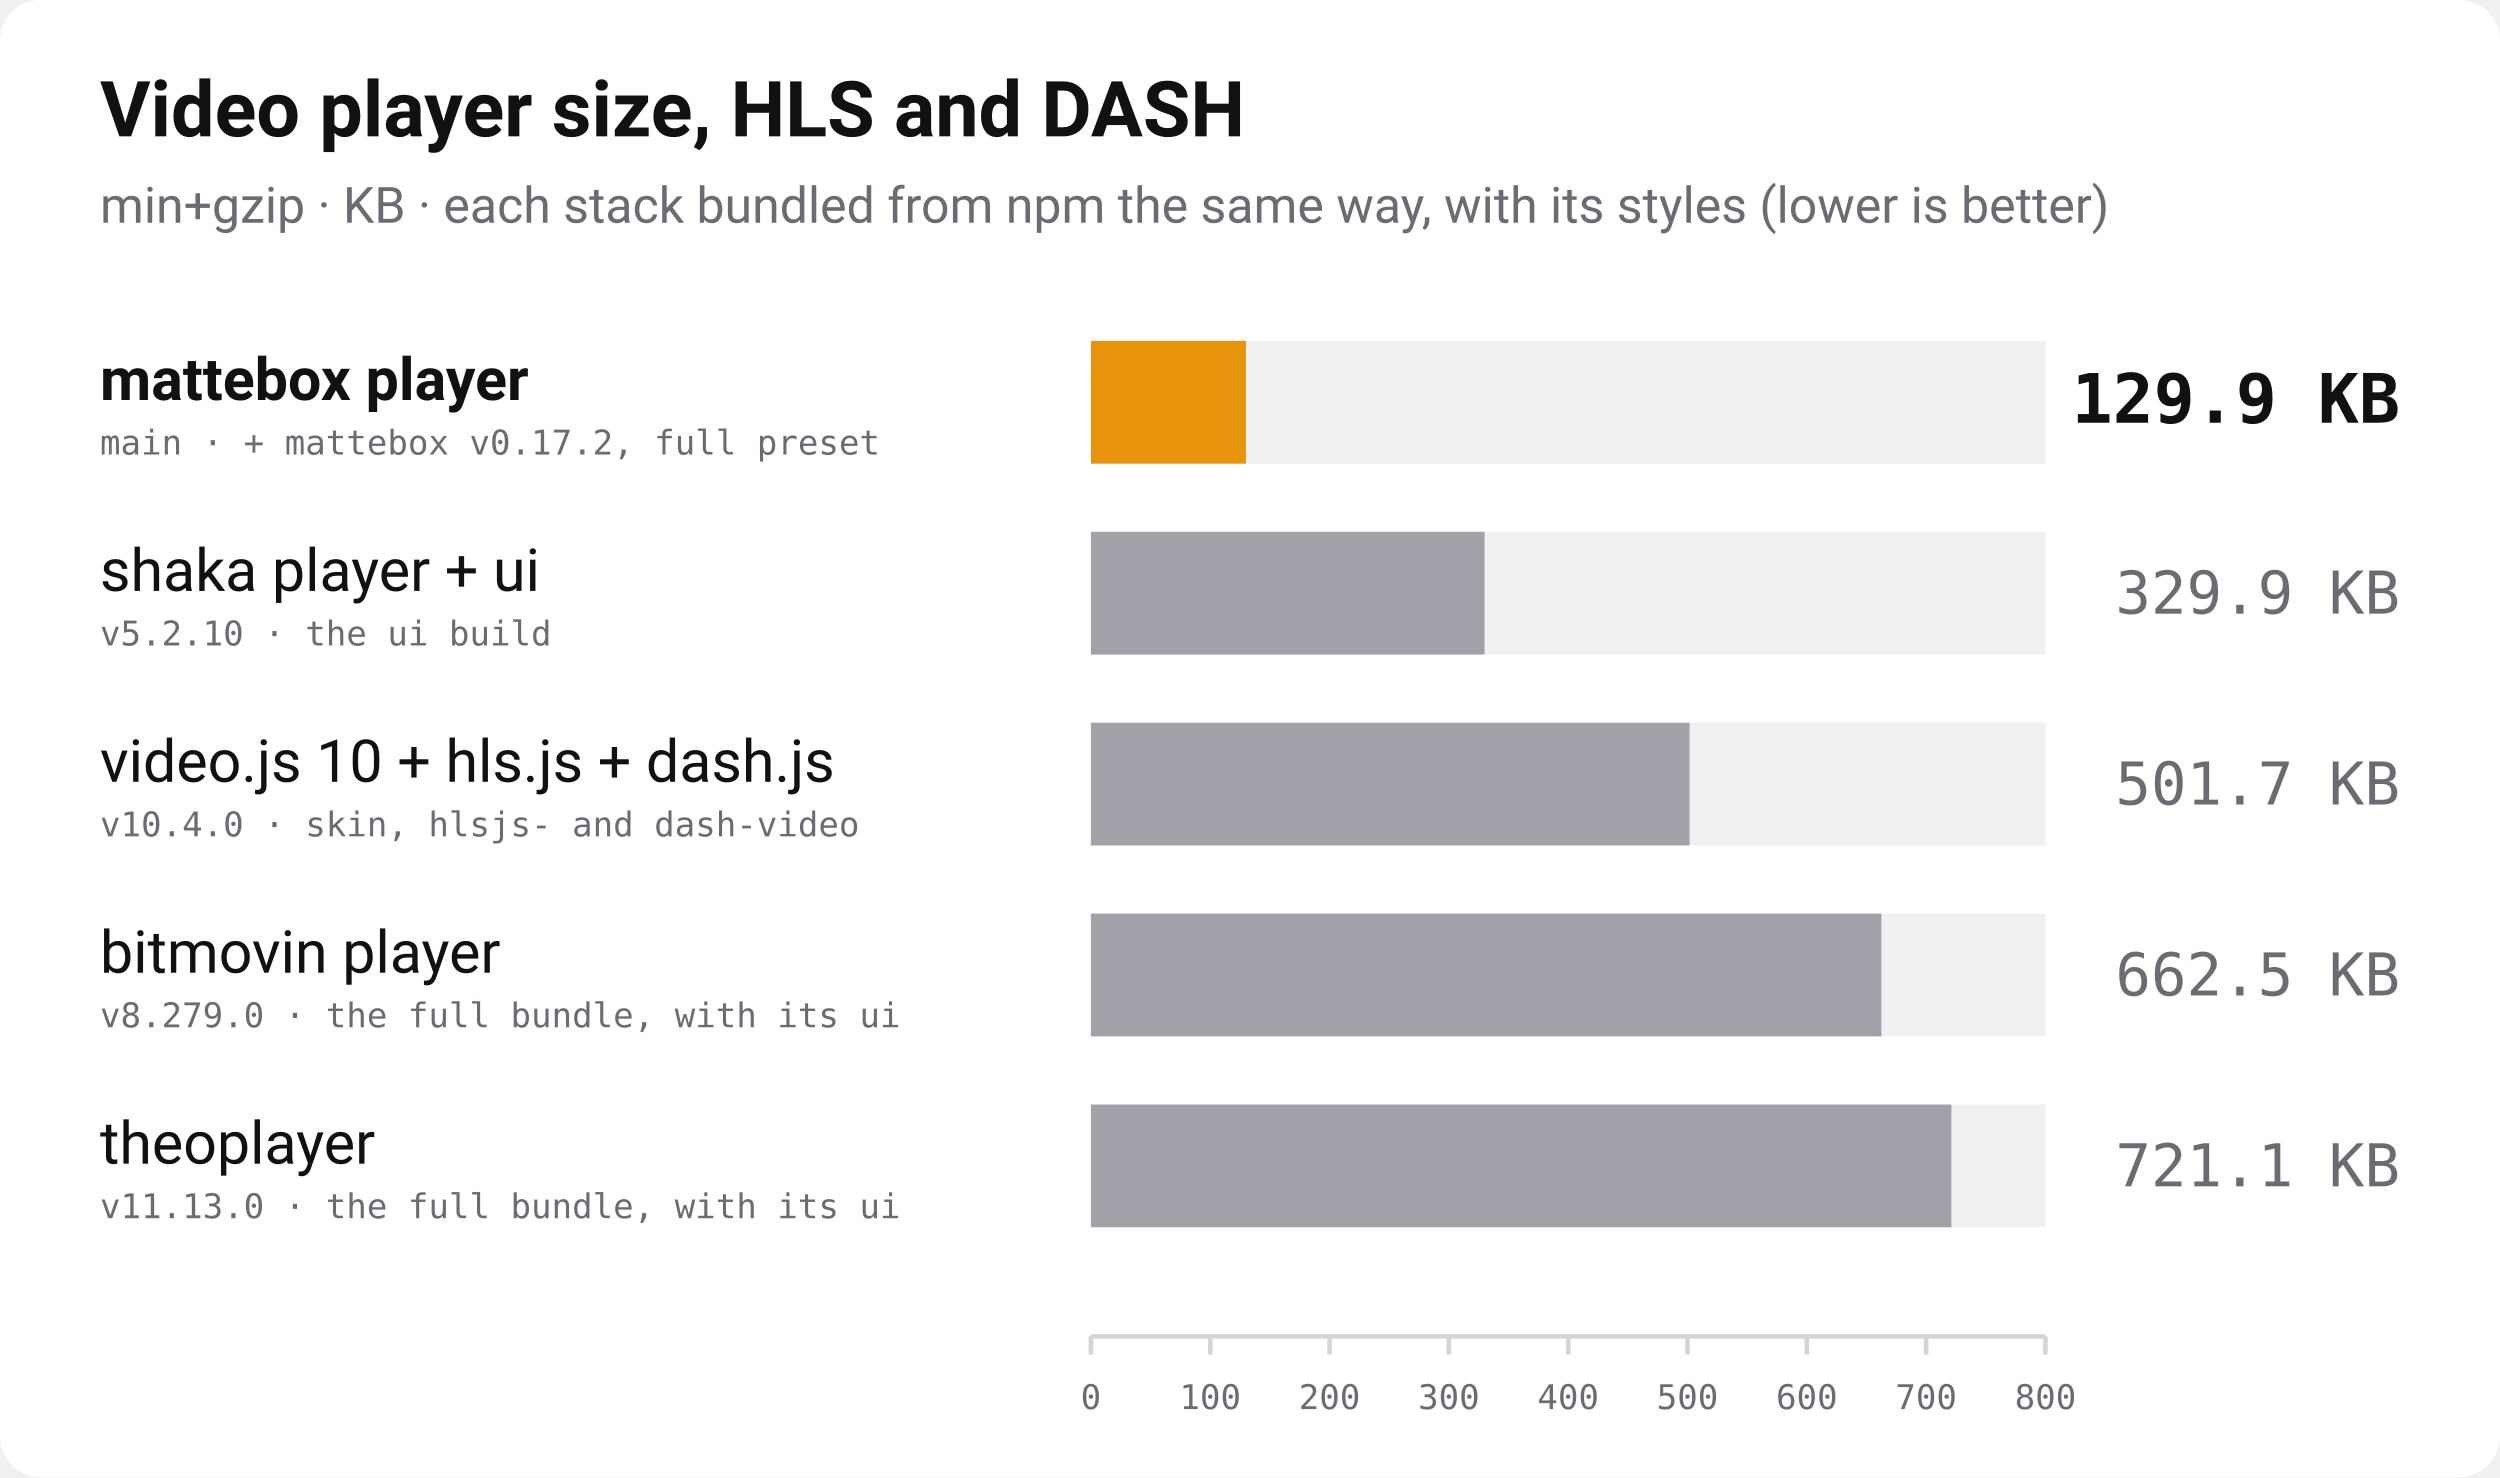
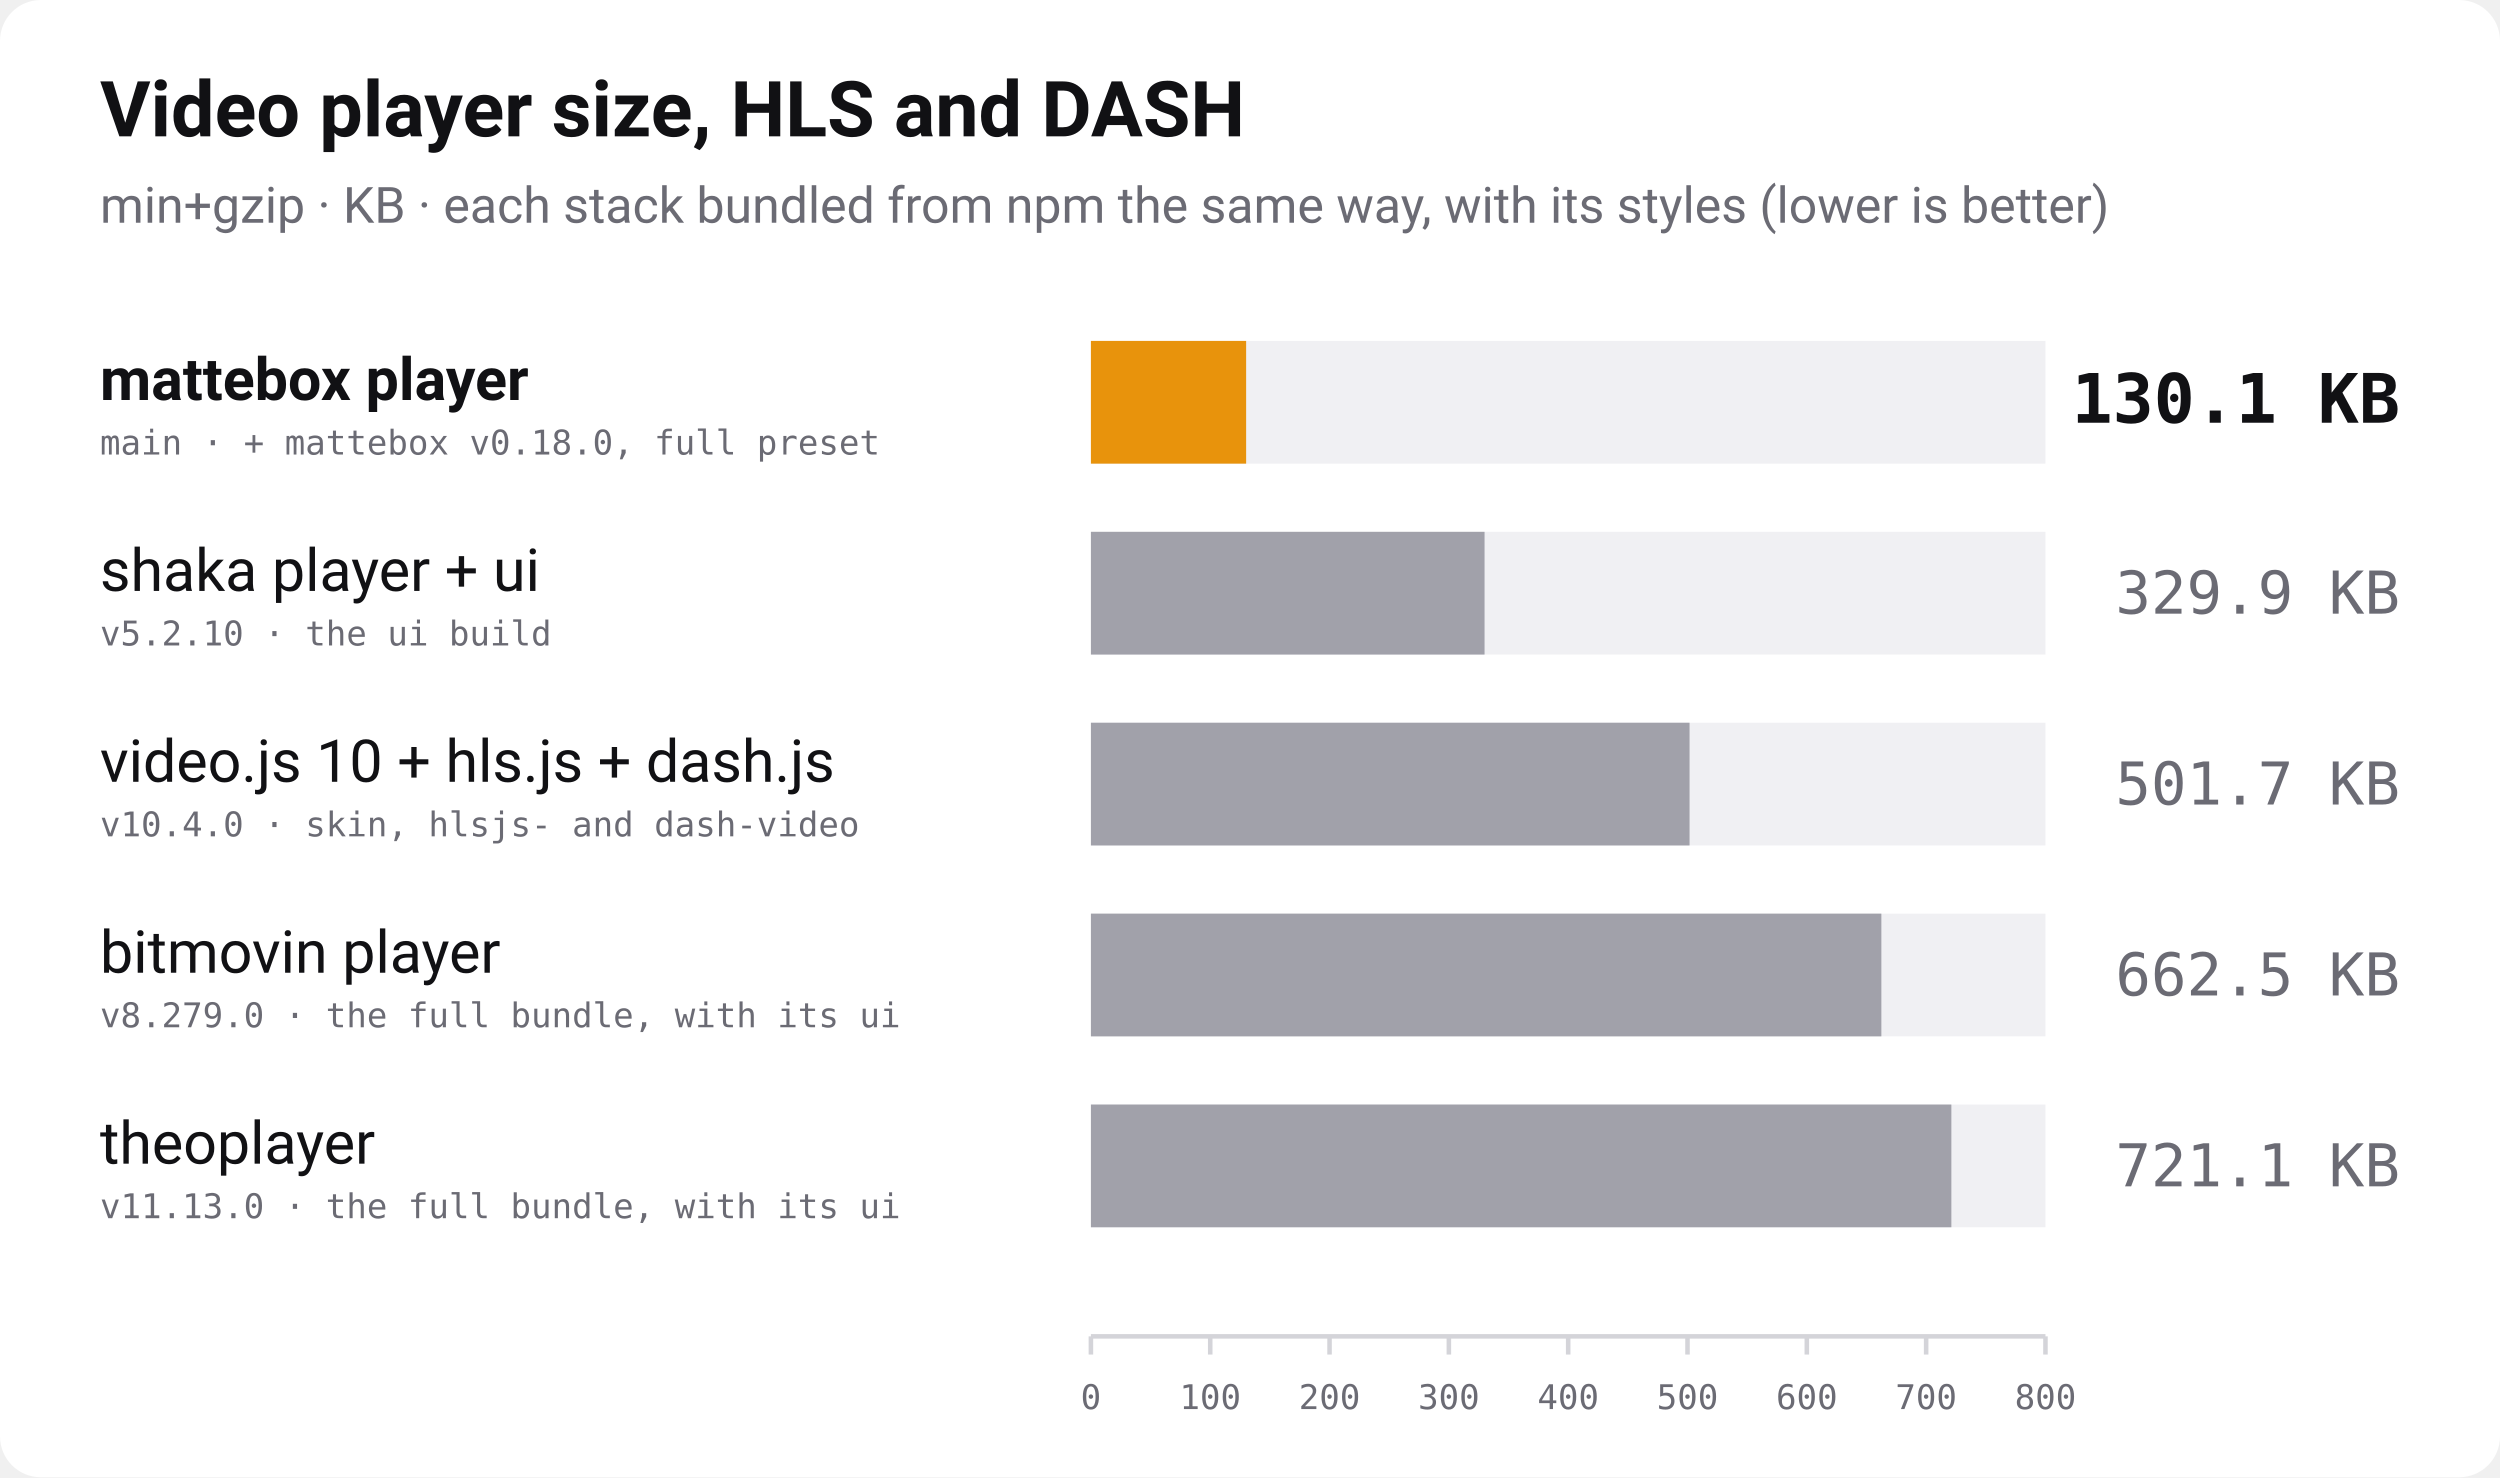
<svg xmlns="http://www.w3.org/2000/svg" width="1100" height="650" viewBox="0 0 1100 650" role="img" aria-label="Bundle size of video players with HLS and DASH playback, min+gzip, lower is better">
  <rect width="1100" height="650" rx="18" fill="#ffffff" />
  <text x="44" y="60" font-family="-apple-system, 'Segoe UI', Roboto, Helvetica, Arial, sans-serif" font-size="34" font-weight="700" fill="#111114">Video player size, HLS and DASH</text>
  <text x="44" y="98" font-family="-apple-system, 'Segoe UI', Roboto, Helvetica, Arial, sans-serif" font-size="22" fill="#6b6b74">min+gzip · KB · each stack bundled from npm the same way, with its styles (lower is better)</text>
  <text x="44" y="176" font-family="-apple-system, 'Segoe UI', Roboto, Helvetica, Arial, sans-serif" font-size="26" font-weight="700" fill="#111114">mattebox player</text>
-   <text x="44" y="200" font-family="ui-monospace, 'SF Mono', Menlo, Consolas, monospace" font-size="15" fill="#6b6b74">main · + mattebox v0.17.2, full preset</text>
+   <text x="44" y="200" font-family="ui-monospace, 'SF Mono', Menlo, Consolas, monospace" font-size="15" fill="#6b6b74">main · + mattebox v0.18.0, full preset</text>
  <rect x="480" y="150" width="420" height="54" fill="#f0f0f3" />
-   <rect x="480" y="150" width="68.2" height="54" fill="#e8930c" />
-   <text x="1056" y="186" text-anchor="end" font-family="ui-monospace, 'SF Mono', Menlo, Consolas, monospace" font-size="30" font-weight="700" fill="#111114">129.9 KB</text>
+   <rect x="480" y="150" width="68.3" height="54" fill="#e8930c" />
+   <text x="1056" y="186" text-anchor="end" font-family="ui-monospace, 'SF Mono', Menlo, Consolas, monospace" font-size="30" font-weight="700" fill="#111114">130.1 KB</text>
  <text x="44" y="260" font-family="-apple-system, 'Segoe UI', Roboto, Helvetica, Arial, sans-serif" font-size="26" font-weight="400" fill="#111114">shaka player + ui</text>
  <text x="44" y="284" font-family="ui-monospace, 'SF Mono', Menlo, Consolas, monospace" font-size="15" fill="#6b6b74">v5.2.10 · the ui build</text>
  <rect x="480" y="234" width="420" height="54" fill="#f0f0f3" />
  <rect x="480" y="234" width="173.2" height="54" fill="#a1a1aa" />
  <text x="1056" y="270" text-anchor="end" font-family="ui-monospace, 'SF Mono', Menlo, Consolas, monospace" font-size="26" font-weight="400" fill="#6b6b74">329.9 KB</text>
  <text x="44" y="344" font-family="-apple-system, 'Segoe UI', Roboto, Helvetica, Arial, sans-serif" font-size="26" font-weight="400" fill="#111114">video.js 10 + hls.js + dash.js</text>
  <text x="44" y="368" font-family="ui-monospace, 'SF Mono', Menlo, Consolas, monospace" font-size="15" fill="#6b6b74">v10.4.0 · skin, hlsjs- and dash-video</text>
  <rect x="480" y="318" width="420" height="54" fill="#f0f0f3" />
  <rect x="480" y="318" width="263.4" height="54" fill="#a1a1aa" />
  <text x="1056" y="354" text-anchor="end" font-family="ui-monospace, 'SF Mono', Menlo, Consolas, monospace" font-size="26" font-weight="400" fill="#6b6b74">501.7 KB</text>
  <text x="44" y="428" font-family="-apple-system, 'Segoe UI', Roboto, Helvetica, Arial, sans-serif" font-size="26" font-weight="400" fill="#111114">bitmovin player</text>
  <text x="44" y="452" font-family="ui-monospace, 'SF Mono', Menlo, Consolas, monospace" font-size="15" fill="#6b6b74">v8.279.0 · the full bundle, with its ui</text>
  <rect x="480" y="402" width="420" height="54" fill="#f0f0f3" />
  <rect x="480" y="402" width="347.8" height="54" fill="#a1a1aa" />
  <text x="1056" y="438" text-anchor="end" font-family="ui-monospace, 'SF Mono', Menlo, Consolas, monospace" font-size="26" font-weight="400" fill="#6b6b74">662.5 KB</text>
  <text x="44" y="512" font-family="-apple-system, 'Segoe UI', Roboto, Helvetica, Arial, sans-serif" font-size="26" font-weight="400" fill="#111114">theoplayer</text>
  <text x="44" y="536" font-family="ui-monospace, 'SF Mono', Menlo, Consolas, monospace" font-size="15" fill="#6b6b74">v11.13.0 · the full bundle, with its ui</text>
  <rect x="480" y="486" width="420" height="54" fill="#f0f0f3" />
  <rect x="480" y="486" width="378.6" height="54" fill="#a1a1aa" />
  <text x="1056" y="522" text-anchor="end" font-family="ui-monospace, 'SF Mono', Menlo, Consolas, monospace" font-size="26" font-weight="400" fill="#6b6b74">721.1 KB</text>
  <line x1="480" y1="588" x2="900" y2="588" stroke="#d4d4d9" stroke-width="2" />
  <line x1="480.0" y1="588" x2="480.0" y2="596" stroke="#d4d4d9" stroke-width="2" />
  <text x="480.0" y="620" text-anchor="middle" font-family="ui-monospace, 'SF Mono', Menlo, Consolas, monospace" font-size="15" fill="#6b6b74">0</text>
  <line x1="532.5" y1="588" x2="532.5" y2="596" stroke="#d4d4d9" stroke-width="2" />
  <text x="532.5" y="620" text-anchor="middle" font-family="ui-monospace, 'SF Mono', Menlo, Consolas, monospace" font-size="15" fill="#6b6b74">100</text>
  <line x1="585.0" y1="588" x2="585.0" y2="596" stroke="#d4d4d9" stroke-width="2" />
  <text x="585.0" y="620" text-anchor="middle" font-family="ui-monospace, 'SF Mono', Menlo, Consolas, monospace" font-size="15" fill="#6b6b74">200</text>
  <line x1="637.5" y1="588" x2="637.5" y2="596" stroke="#d4d4d9" stroke-width="2" />
  <text x="637.5" y="620" text-anchor="middle" font-family="ui-monospace, 'SF Mono', Menlo, Consolas, monospace" font-size="15" fill="#6b6b74">300</text>
  <line x1="690.0" y1="588" x2="690.0" y2="596" stroke="#d4d4d9" stroke-width="2" />
  <text x="690.0" y="620" text-anchor="middle" font-family="ui-monospace, 'SF Mono', Menlo, Consolas, monospace" font-size="15" fill="#6b6b74">400</text>
  <line x1="742.5" y1="588" x2="742.5" y2="596" stroke="#d4d4d9" stroke-width="2" />
  <text x="742.5" y="620" text-anchor="middle" font-family="ui-monospace, 'SF Mono', Menlo, Consolas, monospace" font-size="15" fill="#6b6b74">500</text>
  <line x1="795.0" y1="588" x2="795.0" y2="596" stroke="#d4d4d9" stroke-width="2" />
  <text x="795.0" y="620" text-anchor="middle" font-family="ui-monospace, 'SF Mono', Menlo, Consolas, monospace" font-size="15" fill="#6b6b74">600</text>
  <line x1="847.5" y1="588" x2="847.5" y2="596" stroke="#d4d4d9" stroke-width="2" />
  <text x="847.5" y="620" text-anchor="middle" font-family="ui-monospace, 'SF Mono', Menlo, Consolas, monospace" font-size="15" fill="#6b6b74">700</text>
  <line x1="900.0" y1="588" x2="900.0" y2="596" stroke="#d4d4d9" stroke-width="2" />
  <text x="900.0" y="620" text-anchor="middle" font-family="ui-monospace, 'SF Mono', Menlo, Consolas, monospace" font-size="15" fill="#6b6b74">800</text>
</svg>
